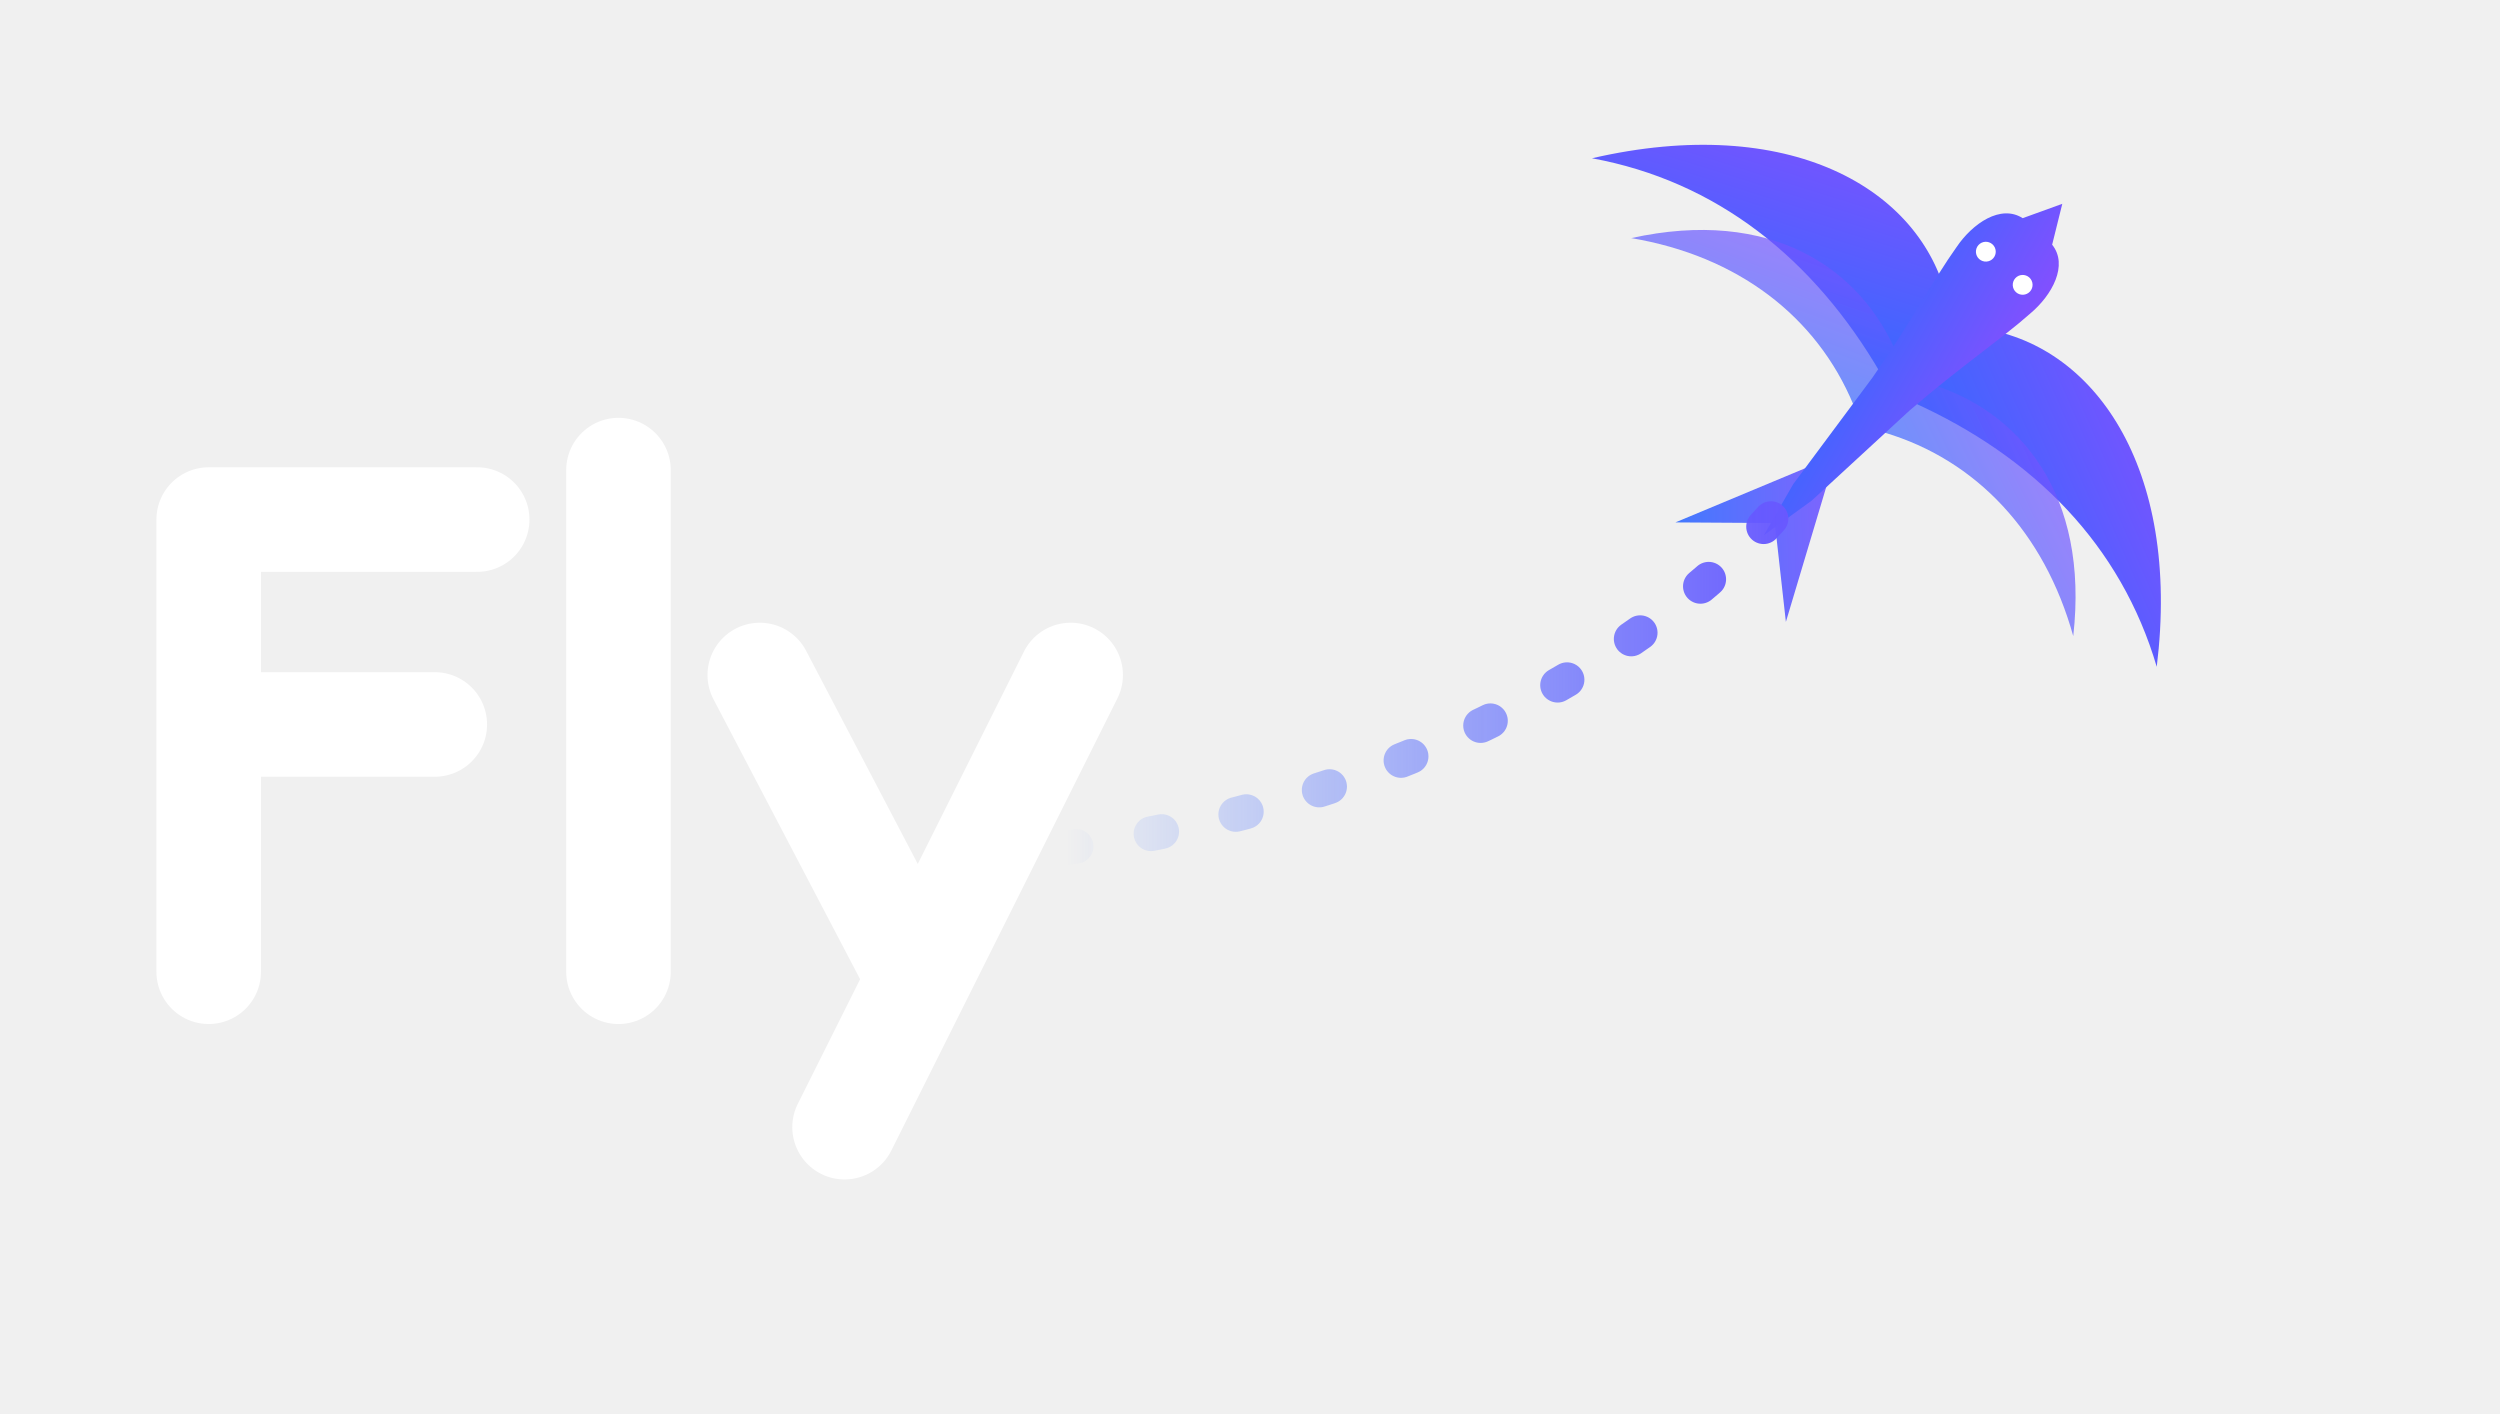
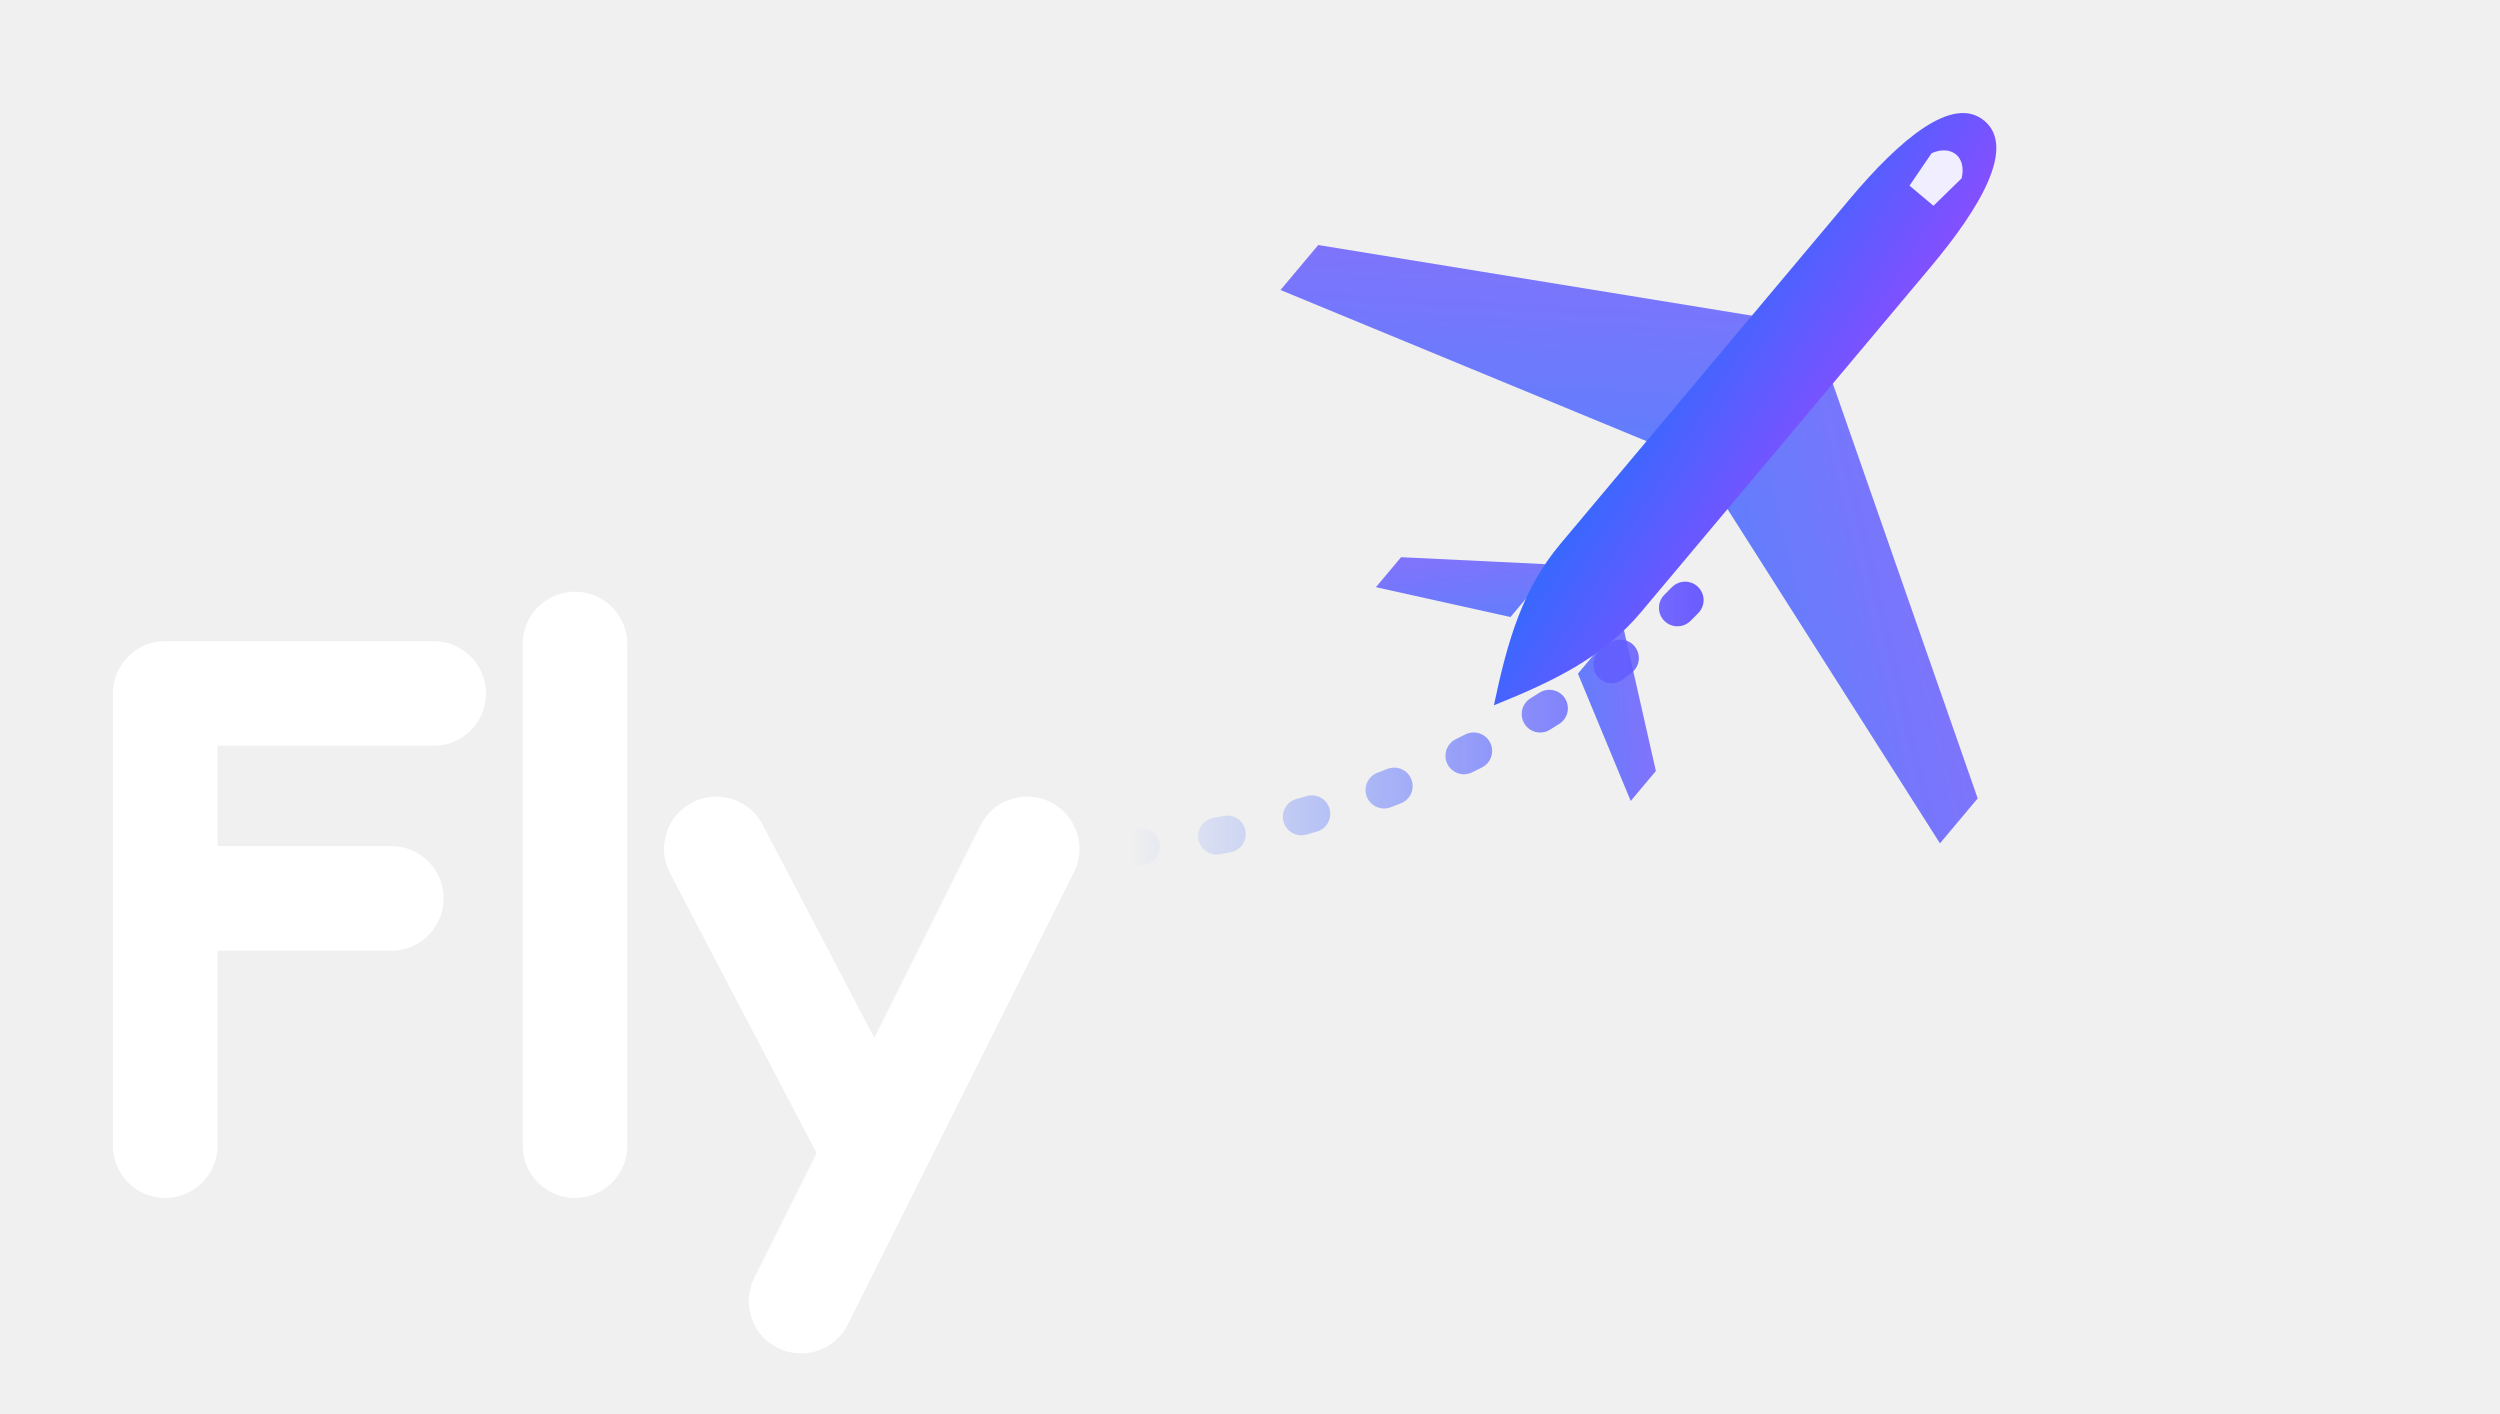
<svg xmlns="http://www.w3.org/2000/svg" viewBox="0 0 230 130" width="920" height="520">
  <defs>
    <linearGradient id="gw" x1="0" y1="1" x2="1" y2="0">
      <stop offset="0" stop-color="#2f6bff" />
      <stop offset="1" stop-color="#8a4dff" />
    </linearGradient>
    <linearGradient id="gl" x1="0" y1="0" x2="1" y2="0">
      <stop offset="0" stop-color="#2f6bff" stop-opacity="0" />
      <stop offset="1" stop-color="#6a58ff" />
    </linearGradient>
  </defs>
-   <g transform="translate(14 40) scale(1.3)" fill="none" stroke="#ffffff" stroke-width="7.4" stroke-linecap="round" stroke-linejoin="round">
+   <g transform="translate(10 56) scale(1.3)" fill="none" stroke="#ffffff" stroke-width="7.4" stroke-linecap="round" stroke-linejoin="round">
    <path d="M4 6V38M4 6H23M4 20.5H20" />
    <path d="M33 2.5V38" />
    <path d="M43 17L54 38" />
    <path d="M65 17L49 49" />
  </g>
-   <g transform="translate(176 34) rotate(42) scale(.76)">
+   <g transform="translate(160 38) rotate(40) scale(.9)">
    <g fill="url(#gw)">
-       <path d="M2.5 -9C14 -17 32 -13 46 7C33 -1 18 -2 2.500 3z" />
+       <path d="M4.500 -9L44 14.500L44 20.500L4.500 8z" opacity=".82" />
      <g transform="scale(-1 1)">
-         <path d="M2.5 -9C14 -17 32 -13 46 7C33 -1 18 -2 2.500 3z" />
+         <path d="M4.500 -9L44 14.500L44 20.500L4.500 8z" opacity=".82" />
      </g>
-       <path d="M2.5 0C13 -5 26 -3 36 11C25 4 13 3 2.500 8z" opacity=".7" />
+       <path d="M4.500 24L17 33.500L17 37.500L4.500 31z" opacity=".82" />
      <g transform="scale(-1 1)">
-         <path d="M2.5 0C13 -5 26 -3 36 11C25 4 13 3 2.500 8z" opacity=".7" />
+         <path d="M4.500 24L17 33.500L17 37.500L4.500 31z" opacity=".82" />
      </g>
-       <path d="M0 14L-9 33L0 25L9 33z" opacity=".9" />
-       <path d="M0 -27L2.400 -22.500C5.500 -22 6.500 -18 6 -14.500C5.500 -10 4 -4 3 4L1.500 20L0 27L-1.500 20L-3 4C-4 -4 -5.500 -10 -6 -14.500C-6.500 -18 -5.500 -22 -2.400 -22.500z" />
+       <path d="M0 -39C4.200 -39 5.400 -32 5.400 -24L5.400 22C5.400 28 3.200 33 0 39C-3.200 33 -5.400 28 -5.400 22L-5.400 -24C-5.400 -32 -4.200 -39 0 -39z" />
    </g>
-     <circle cx="3" cy="-16.500" r="1.200" fill="#fff" />
-     <circle cx="-3" cy="-16.500" r="1.200" fill="#fff" />
+     <path d="M-2 -33C-1 -35 1 -35 2 -33L1.600 -29L-1.600 -29z" fill="#fff" opacity=".9" />
  </g>
-   <path d="M98 78C128 74 154 60 166 44" fill="none" stroke="url(#gl)" stroke-width="3.2" stroke-linecap="round" stroke-dasharray="1 7" />
+   <path d="M104 78C126 76 146 66 158 52" fill="none" stroke="url(#gl)" stroke-width="3.4" stroke-linecap="round" stroke-dasharray="1 7" />
</svg>
